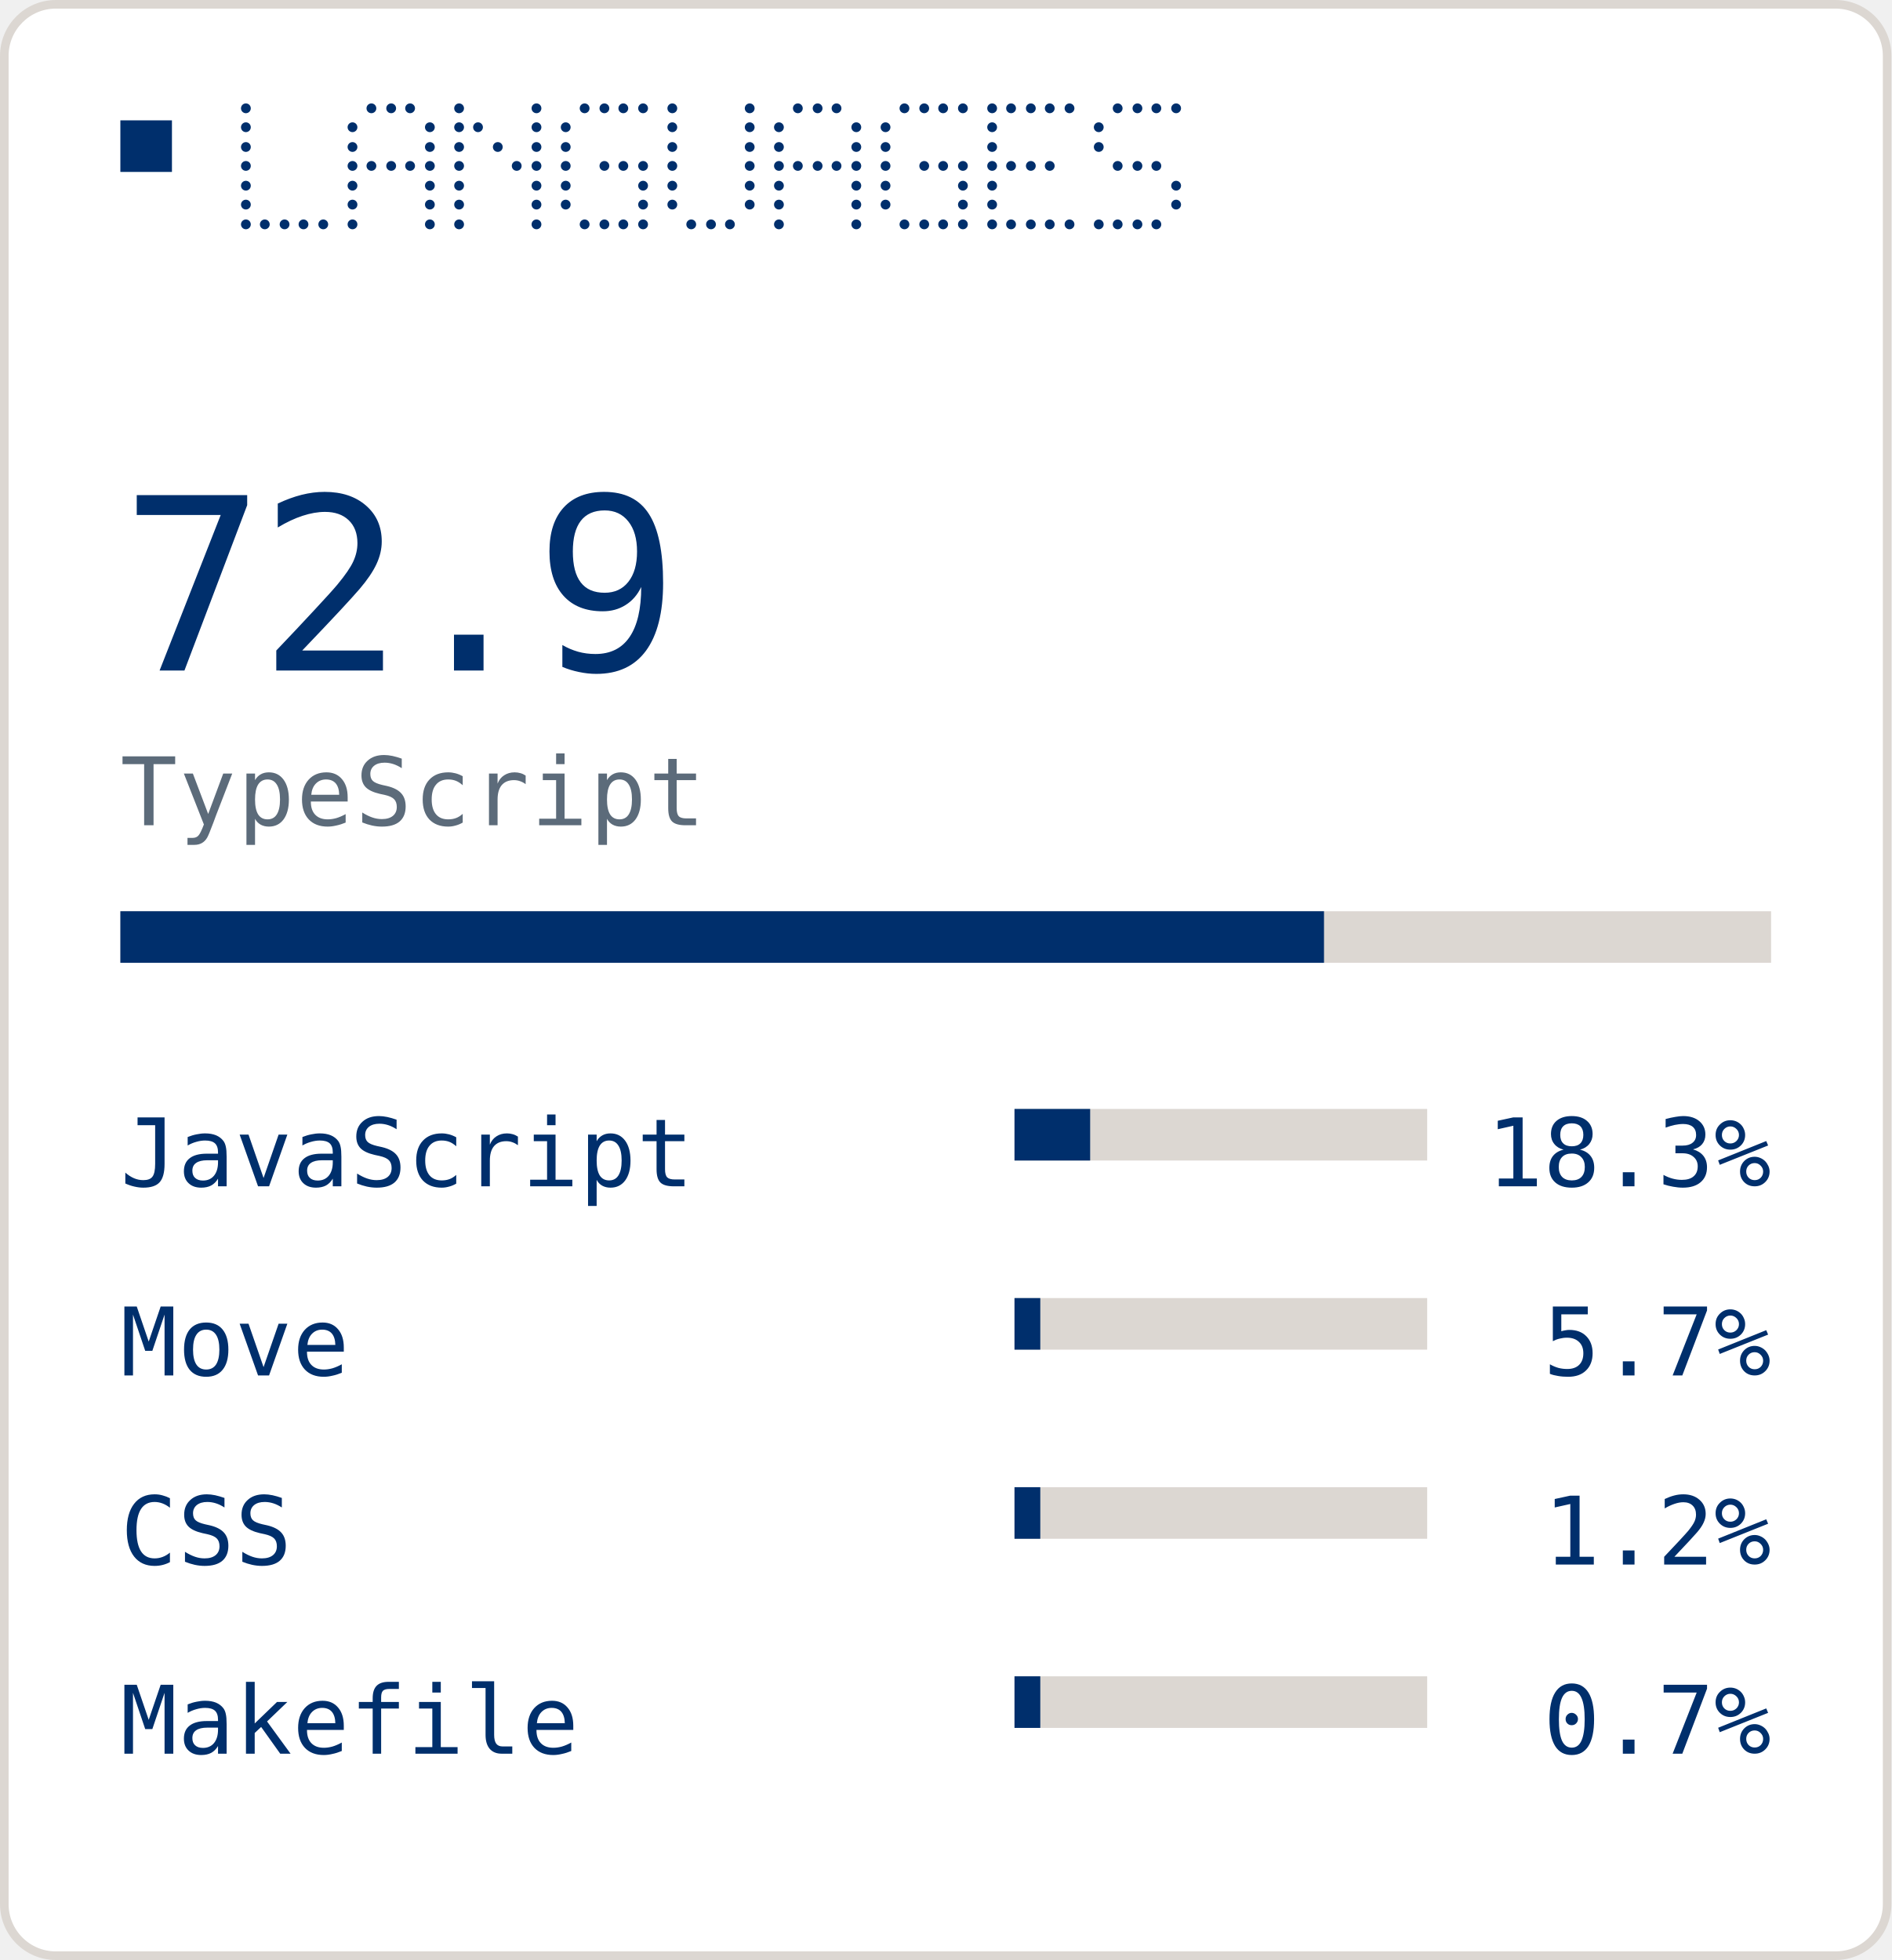
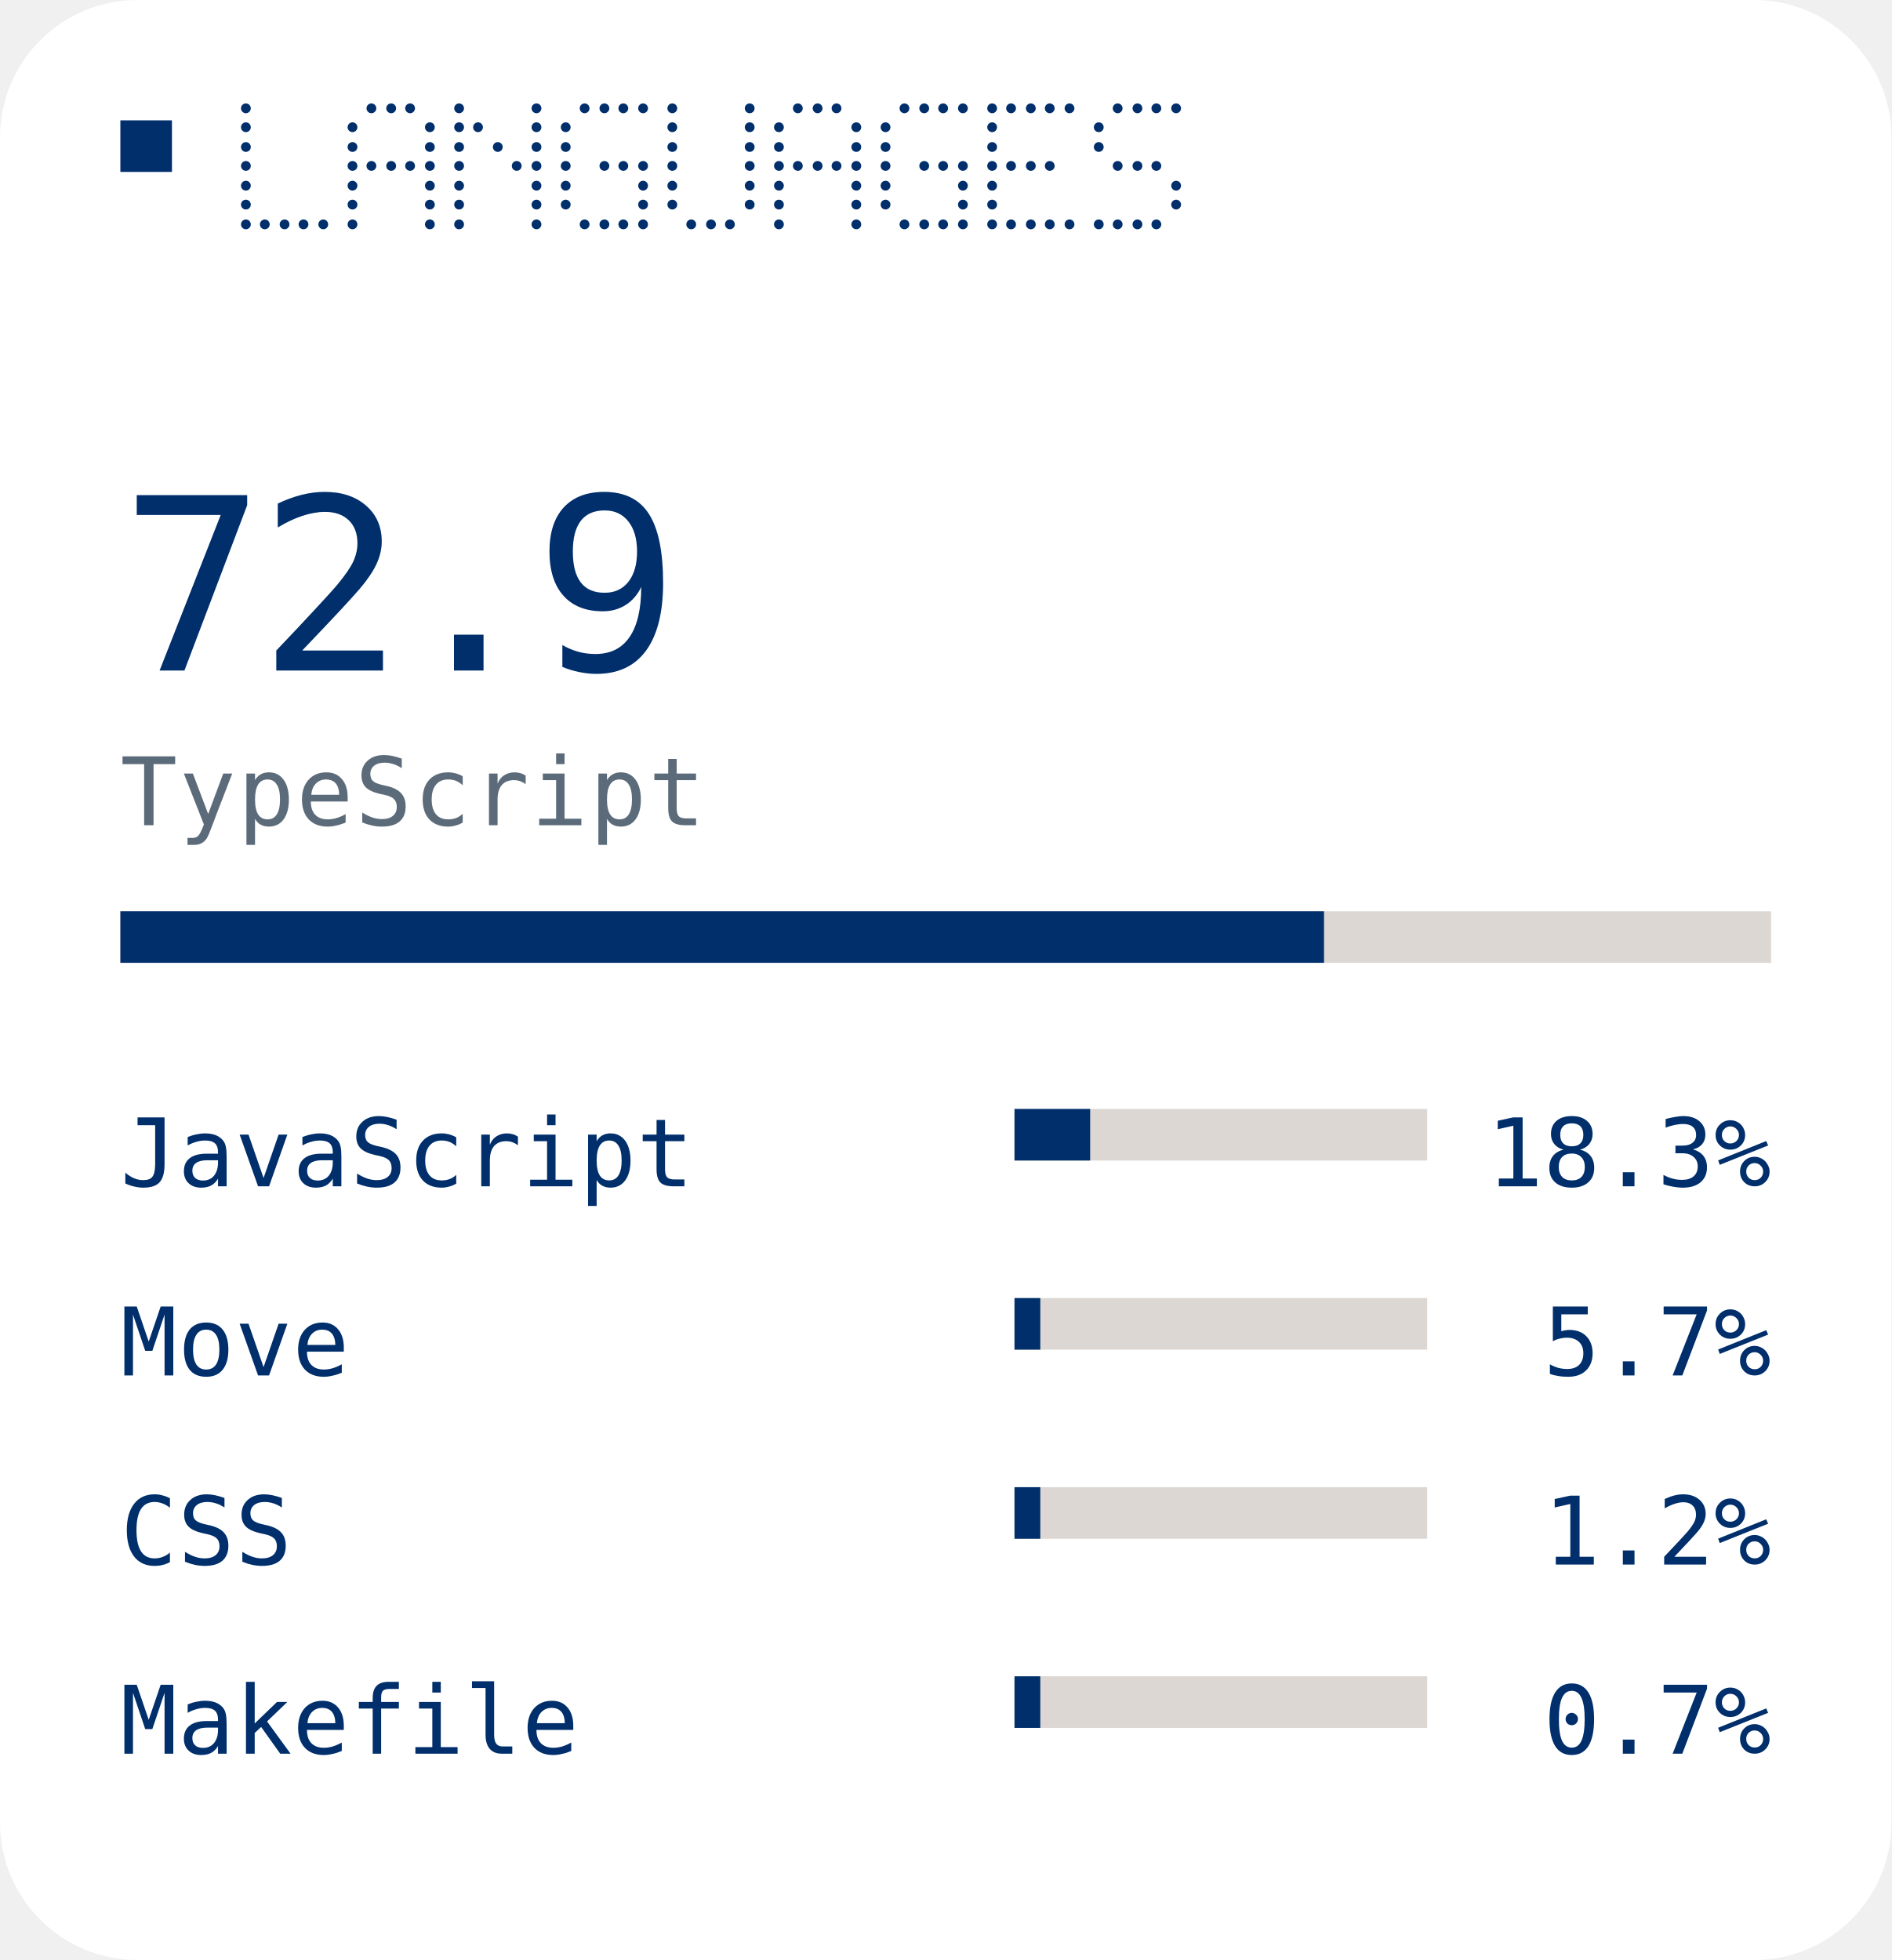
<svg xmlns="http://www.w3.org/2000/svg" width="220" height="228" viewBox="0 0 220 228" role="img">
-   <rect x="0.5" y="0.5" width="219" height="227" rx="6" fill="#FFFFFF" stroke="#DCD7D2" stroke-width="1" />
+   <rect width="220" height="228" rx="16" fill="#FFFFFF" />
  <rect x="14" y="14" width="6" height="6" fill="#002F6C" />
  <circle cx="28.6" cy="12.6" r="0.57" fill="#002F6C" />
  <circle cx="28.6" cy="14.8" r="0.57" fill="#002F6C" />
  <circle cx="28.6" cy="17.1" r="0.57" fill="#002F6C" />
  <circle cx="28.6" cy="19.3" r="0.57" fill="#002F6C" />
  <circle cx="28.6" cy="21.6" r="0.57" fill="#002F6C" />
  <circle cx="28.6" cy="23.8" r="0.57" fill="#002F6C" />
  <circle cx="28.6" cy="26.1" r="0.57" fill="#002F6C" />
  <circle cx="30.8" cy="26.1" r="0.57" fill="#002F6C" />
  <circle cx="33.1" cy="26.1" r="0.57" fill="#002F6C" />
  <circle cx="35.3" cy="26.1" r="0.57" fill="#002F6C" />
  <circle cx="37.6" cy="26.1" r="0.57" fill="#002F6C" />
  <circle cx="43.2" cy="12.6" r="0.57" fill="#002F6C" />
  <circle cx="45.5" cy="12.6" r="0.57" fill="#002F6C" />
  <circle cx="47.7" cy="12.6" r="0.57" fill="#002F6C" />
  <circle cx="41.0" cy="14.8" r="0.57" fill="#002F6C" />
  <circle cx="50.0" cy="14.8" r="0.57" fill="#002F6C" />
  <circle cx="41.0" cy="17.1" r="0.57" fill="#002F6C" />
  <circle cx="50.0" cy="17.1" r="0.57" fill="#002F6C" />
  <circle cx="41.0" cy="19.3" r="0.57" fill="#002F6C" />
  <circle cx="43.2" cy="19.3" r="0.57" fill="#002F6C" />
  <circle cx="45.5" cy="19.3" r="0.57" fill="#002F6C" />
  <circle cx="47.7" cy="19.3" r="0.57" fill="#002F6C" />
  <circle cx="50.0" cy="19.3" r="0.57" fill="#002F6C" />
  <circle cx="41.0" cy="21.6" r="0.57" fill="#002F6C" />
  <circle cx="50.0" cy="21.6" r="0.57" fill="#002F6C" />
  <circle cx="41.0" cy="23.8" r="0.57" fill="#002F6C" />
  <circle cx="50.0" cy="23.8" r="0.57" fill="#002F6C" />
  <circle cx="41.0" cy="26.1" r="0.57" fill="#002F6C" />
  <circle cx="50.0" cy="26.1" r="0.57" fill="#002F6C" />
  <circle cx="53.4" cy="12.6" r="0.57" fill="#002F6C" />
  <circle cx="62.4" cy="12.6" r="0.57" fill="#002F6C" />
  <circle cx="53.4" cy="14.8" r="0.57" fill="#002F6C" />
  <circle cx="55.6" cy="14.8" r="0.57" fill="#002F6C" />
  <circle cx="62.4" cy="14.8" r="0.57" fill="#002F6C" />
  <circle cx="53.4" cy="17.1" r="0.57" fill="#002F6C" />
  <circle cx="57.9" cy="17.1" r="0.57" fill="#002F6C" />
  <circle cx="62.4" cy="17.1" r="0.57" fill="#002F6C" />
  <circle cx="53.4" cy="19.3" r="0.57" fill="#002F6C" />
  <circle cx="60.1" cy="19.3" r="0.57" fill="#002F6C" />
  <circle cx="62.4" cy="19.3" r="0.57" fill="#002F6C" />
  <circle cx="53.4" cy="21.6" r="0.57" fill="#002F6C" />
  <circle cx="62.4" cy="21.6" r="0.57" fill="#002F6C" />
  <circle cx="53.4" cy="23.8" r="0.57" fill="#002F6C" />
  <circle cx="62.4" cy="23.8" r="0.57" fill="#002F6C" />
  <circle cx="53.4" cy="26.1" r="0.57" fill="#002F6C" />
  <circle cx="62.4" cy="26.1" r="0.57" fill="#002F6C" />
  <circle cx="68.0" cy="12.6" r="0.57" fill="#002F6C" />
  <circle cx="70.3" cy="12.6" r="0.57" fill="#002F6C" />
  <circle cx="72.5" cy="12.6" r="0.57" fill="#002F6C" />
  <circle cx="74.8" cy="12.6" r="0.57" fill="#002F6C" />
  <circle cx="65.8" cy="14.8" r="0.57" fill="#002F6C" />
  <circle cx="65.8" cy="17.1" r="0.57" fill="#002F6C" />
  <circle cx="65.8" cy="19.3" r="0.57" fill="#002F6C" />
  <circle cx="70.3" cy="19.3" r="0.57" fill="#002F6C" />
  <circle cx="72.5" cy="19.3" r="0.57" fill="#002F6C" />
  <circle cx="74.8" cy="19.3" r="0.57" fill="#002F6C" />
  <circle cx="65.8" cy="21.6" r="0.57" fill="#002F6C" />
  <circle cx="74.8" cy="21.6" r="0.57" fill="#002F6C" />
  <circle cx="65.8" cy="23.8" r="0.57" fill="#002F6C" />
  <circle cx="74.8" cy="23.8" r="0.57" fill="#002F6C" />
  <circle cx="68.0" cy="26.1" r="0.57" fill="#002F6C" />
  <circle cx="70.3" cy="26.1" r="0.57" fill="#002F6C" />
  <circle cx="72.5" cy="26.1" r="0.57" fill="#002F6C" />
  <circle cx="74.8" cy="26.1" r="0.57" fill="#002F6C" />
  <circle cx="78.2" cy="12.6" r="0.57" fill="#002F6C" />
  <circle cx="87.2" cy="12.6" r="0.57" fill="#002F6C" />
  <circle cx="78.2" cy="14.8" r="0.57" fill="#002F6C" />
  <circle cx="87.2" cy="14.8" r="0.57" fill="#002F6C" />
  <circle cx="78.2" cy="17.1" r="0.57" fill="#002F6C" />
  <circle cx="87.2" cy="17.1" r="0.57" fill="#002F6C" />
  <circle cx="78.2" cy="19.3" r="0.57" fill="#002F6C" />
  <circle cx="87.2" cy="19.3" r="0.57" fill="#002F6C" />
  <circle cx="78.2" cy="21.6" r="0.57" fill="#002F6C" />
  <circle cx="87.2" cy="21.6" r="0.57" fill="#002F6C" />
  <circle cx="78.2" cy="23.8" r="0.57" fill="#002F6C" />
  <circle cx="87.2" cy="23.8" r="0.57" fill="#002F6C" />
  <circle cx="80.4" cy="26.1" r="0.57" fill="#002F6C" />
  <circle cx="82.7" cy="26.1" r="0.57" fill="#002F6C" />
  <circle cx="84.9" cy="26.1" r="0.57" fill="#002F6C" />
  <circle cx="92.8" cy="12.6" r="0.57" fill="#002F6C" />
  <circle cx="95.1" cy="12.6" r="0.57" fill="#002F6C" />
  <circle cx="97.3" cy="12.6" r="0.57" fill="#002F6C" />
  <circle cx="90.6" cy="14.8" r="0.57" fill="#002F6C" />
  <circle cx="99.6" cy="14.8" r="0.57" fill="#002F6C" />
  <circle cx="90.6" cy="17.1" r="0.57" fill="#002F6C" />
  <circle cx="99.6" cy="17.1" r="0.57" fill="#002F6C" />
  <circle cx="90.6" cy="19.3" r="0.57" fill="#002F6C" />
  <circle cx="92.8" cy="19.3" r="0.57" fill="#002F6C" />
  <circle cx="95.1" cy="19.3" r="0.57" fill="#002F6C" />
  <circle cx="97.3" cy="19.3" r="0.57" fill="#002F6C" />
  <circle cx="99.6" cy="19.3" r="0.57" fill="#002F6C" />
  <circle cx="90.6" cy="21.6" r="0.57" fill="#002F6C" />
  <circle cx="99.6" cy="21.6" r="0.57" fill="#002F6C" />
  <circle cx="90.6" cy="23.8" r="0.57" fill="#002F6C" />
  <circle cx="99.6" cy="23.8" r="0.57" fill="#002F6C" />
  <circle cx="90.6" cy="26.1" r="0.57" fill="#002F6C" />
  <circle cx="99.6" cy="26.1" r="0.57" fill="#002F6C" />
  <circle cx="105.2" cy="12.6" r="0.57" fill="#002F6C" />
  <circle cx="107.5" cy="12.6" r="0.57" fill="#002F6C" />
  <circle cx="109.7" cy="12.6" r="0.57" fill="#002F6C" />
  <circle cx="112.0" cy="12.6" r="0.57" fill="#002F6C" />
  <circle cx="103.0" cy="14.8" r="0.57" fill="#002F6C" />
  <circle cx="103.0" cy="17.1" r="0.57" fill="#002F6C" />
  <circle cx="103.0" cy="19.3" r="0.57" fill="#002F6C" />
  <circle cx="107.5" cy="19.3" r="0.57" fill="#002F6C" />
  <circle cx="109.7" cy="19.3" r="0.57" fill="#002F6C" />
  <circle cx="112.0" cy="19.3" r="0.57" fill="#002F6C" />
  <circle cx="103.0" cy="21.6" r="0.57" fill="#002F6C" />
  <circle cx="112.0" cy="21.6" r="0.57" fill="#002F6C" />
  <circle cx="103.0" cy="23.8" r="0.57" fill="#002F6C" />
  <circle cx="112.0" cy="23.8" r="0.57" fill="#002F6C" />
  <circle cx="105.2" cy="26.1" r="0.57" fill="#002F6C" />
  <circle cx="107.5" cy="26.1" r="0.57" fill="#002F6C" />
  <circle cx="109.7" cy="26.1" r="0.57" fill="#002F6C" />
  <circle cx="112.0" cy="26.1" r="0.57" fill="#002F6C" />
  <circle cx="115.4" cy="12.6" r="0.57" fill="#002F6C" />
  <circle cx="117.6" cy="12.6" r="0.57" fill="#002F6C" />
  <circle cx="119.9" cy="12.6" r="0.57" fill="#002F6C" />
  <circle cx="122.1" cy="12.6" r="0.57" fill="#002F6C" />
  <circle cx="124.4" cy="12.6" r="0.57" fill="#002F6C" />
  <circle cx="115.4" cy="14.8" r="0.57" fill="#002F6C" />
  <circle cx="115.4" cy="17.1" r="0.57" fill="#002F6C" />
  <circle cx="115.4" cy="19.3" r="0.57" fill="#002F6C" />
  <circle cx="117.6" cy="19.3" r="0.57" fill="#002F6C" />
  <circle cx="119.9" cy="19.3" r="0.57" fill="#002F6C" />
  <circle cx="122.1" cy="19.3" r="0.57" fill="#002F6C" />
  <circle cx="115.4" cy="21.6" r="0.57" fill="#002F6C" />
  <circle cx="115.4" cy="23.8" r="0.57" fill="#002F6C" />
  <circle cx="115.4" cy="26.1" r="0.57" fill="#002F6C" />
  <circle cx="117.6" cy="26.1" r="0.57" fill="#002F6C" />
  <circle cx="119.9" cy="26.1" r="0.57" fill="#002F6C" />
  <circle cx="122.1" cy="26.1" r="0.57" fill="#002F6C" />
  <circle cx="124.4" cy="26.1" r="0.57" fill="#002F6C" />
  <circle cx="130.0" cy="12.6" r="0.57" fill="#002F6C" />
  <circle cx="132.3" cy="12.6" r="0.57" fill="#002F6C" />
  <circle cx="134.5" cy="12.6" r="0.57" fill="#002F6C" />
  <circle cx="136.8" cy="12.6" r="0.57" fill="#002F6C" />
  <circle cx="127.8" cy="14.8" r="0.57" fill="#002F6C" />
  <circle cx="127.8" cy="17.1" r="0.57" fill="#002F6C" />
  <circle cx="130.0" cy="19.3" r="0.57" fill="#002F6C" />
  <circle cx="132.3" cy="19.3" r="0.57" fill="#002F6C" />
  <circle cx="134.5" cy="19.3" r="0.57" fill="#002F6C" />
  <circle cx="136.8" cy="21.6" r="0.57" fill="#002F6C" />
  <circle cx="136.8" cy="23.8" r="0.57" fill="#002F6C" />
  <circle cx="127.8" cy="26.1" r="0.57" fill="#002F6C" />
  <circle cx="130.0" cy="26.1" r="0.57" fill="#002F6C" />
  <circle cx="132.3" cy="26.1" r="0.57" fill="#002F6C" />
  <circle cx="134.5" cy="26.1" r="0.57" fill="#002F6C" />
  <text x="14" y="78" fill="#002F6C" text-anchor="start" font-family="ui-monospace, Geist Mono, monospace" font-size="28" letter-spacing="-0.8" dominant-baseline="auto">72.9</text>
  <text x="14" y="96" fill="#5C6B7A" text-anchor="start" font-family="ui-monospace, Geist Mono, monospace" font-size="11" letter-spacing="0.2" dominant-baseline="auto">TypeScript</text>
  <rect x="14.0" y="106.0" width="192.0" height="6" fill="#DCD7D2" />
  <rect x="14.0" y="106.0" width="140.0" height="6" fill="#002F6C" />
  <text x="14" y="138" fill="#002F6C" text-anchor="start" font-family="ui-monospace, Geist Mono, monospace" font-size="11" letter-spacing="0.05" dominant-baseline="auto">JavaScript</text>
  <text x="206" y="138" fill="#002F6C" text-anchor="end" font-family="ui-monospace, Geist Mono, monospace" font-size="11" letter-spacing="0" dominant-baseline="auto">18.3%</text>
  <rect x="118.0" y="129.0" width="48.0" height="6" fill="#DCD7D2" />
  <rect x="118.0" y="129.0" width="8.8" height="6" fill="#002F6C" />
  <text x="14" y="160" fill="#002F6C" text-anchor="start" font-family="ui-monospace, Geist Mono, monospace" font-size="11" letter-spacing="0.05" dominant-baseline="auto">Move</text>
  <text x="206" y="160" fill="#002F6C" text-anchor="end" font-family="ui-monospace, Geist Mono, monospace" font-size="11" letter-spacing="0" dominant-baseline="auto">5.7%</text>
  <rect x="118.0" y="151.0" width="48.0" height="6" fill="#DCD7D2" />
  <rect x="118.0" y="151.0" width="3.0" height="6" fill="#002F6C" />
  <text x="14" y="182" fill="#002F6C" text-anchor="start" font-family="ui-monospace, Geist Mono, monospace" font-size="11" letter-spacing="0.05" dominant-baseline="auto">CSS</text>
  <text x="206" y="182" fill="#002F6C" text-anchor="end" font-family="ui-monospace, Geist Mono, monospace" font-size="11" letter-spacing="0" dominant-baseline="auto">1.2%</text>
  <rect x="118.0" y="173.0" width="48.0" height="6" fill="#DCD7D2" />
  <rect x="118.0" y="173.0" width="3.0" height="6" fill="#002F6C" />
  <text x="14" y="204" fill="#002F6C" text-anchor="start" font-family="ui-monospace, Geist Mono, monospace" font-size="11" letter-spacing="0.05" dominant-baseline="auto">Makefile</text>
  <text x="206" y="204" fill="#002F6C" text-anchor="end" font-family="ui-monospace, Geist Mono, monospace" font-size="11" letter-spacing="0" dominant-baseline="auto">0.7%</text>
  <rect x="118.0" y="195.0" width="48.0" height="6" fill="#DCD7D2" />
  <rect x="118.0" y="195.0" width="3.0" height="6" fill="#002F6C" />
</svg>
